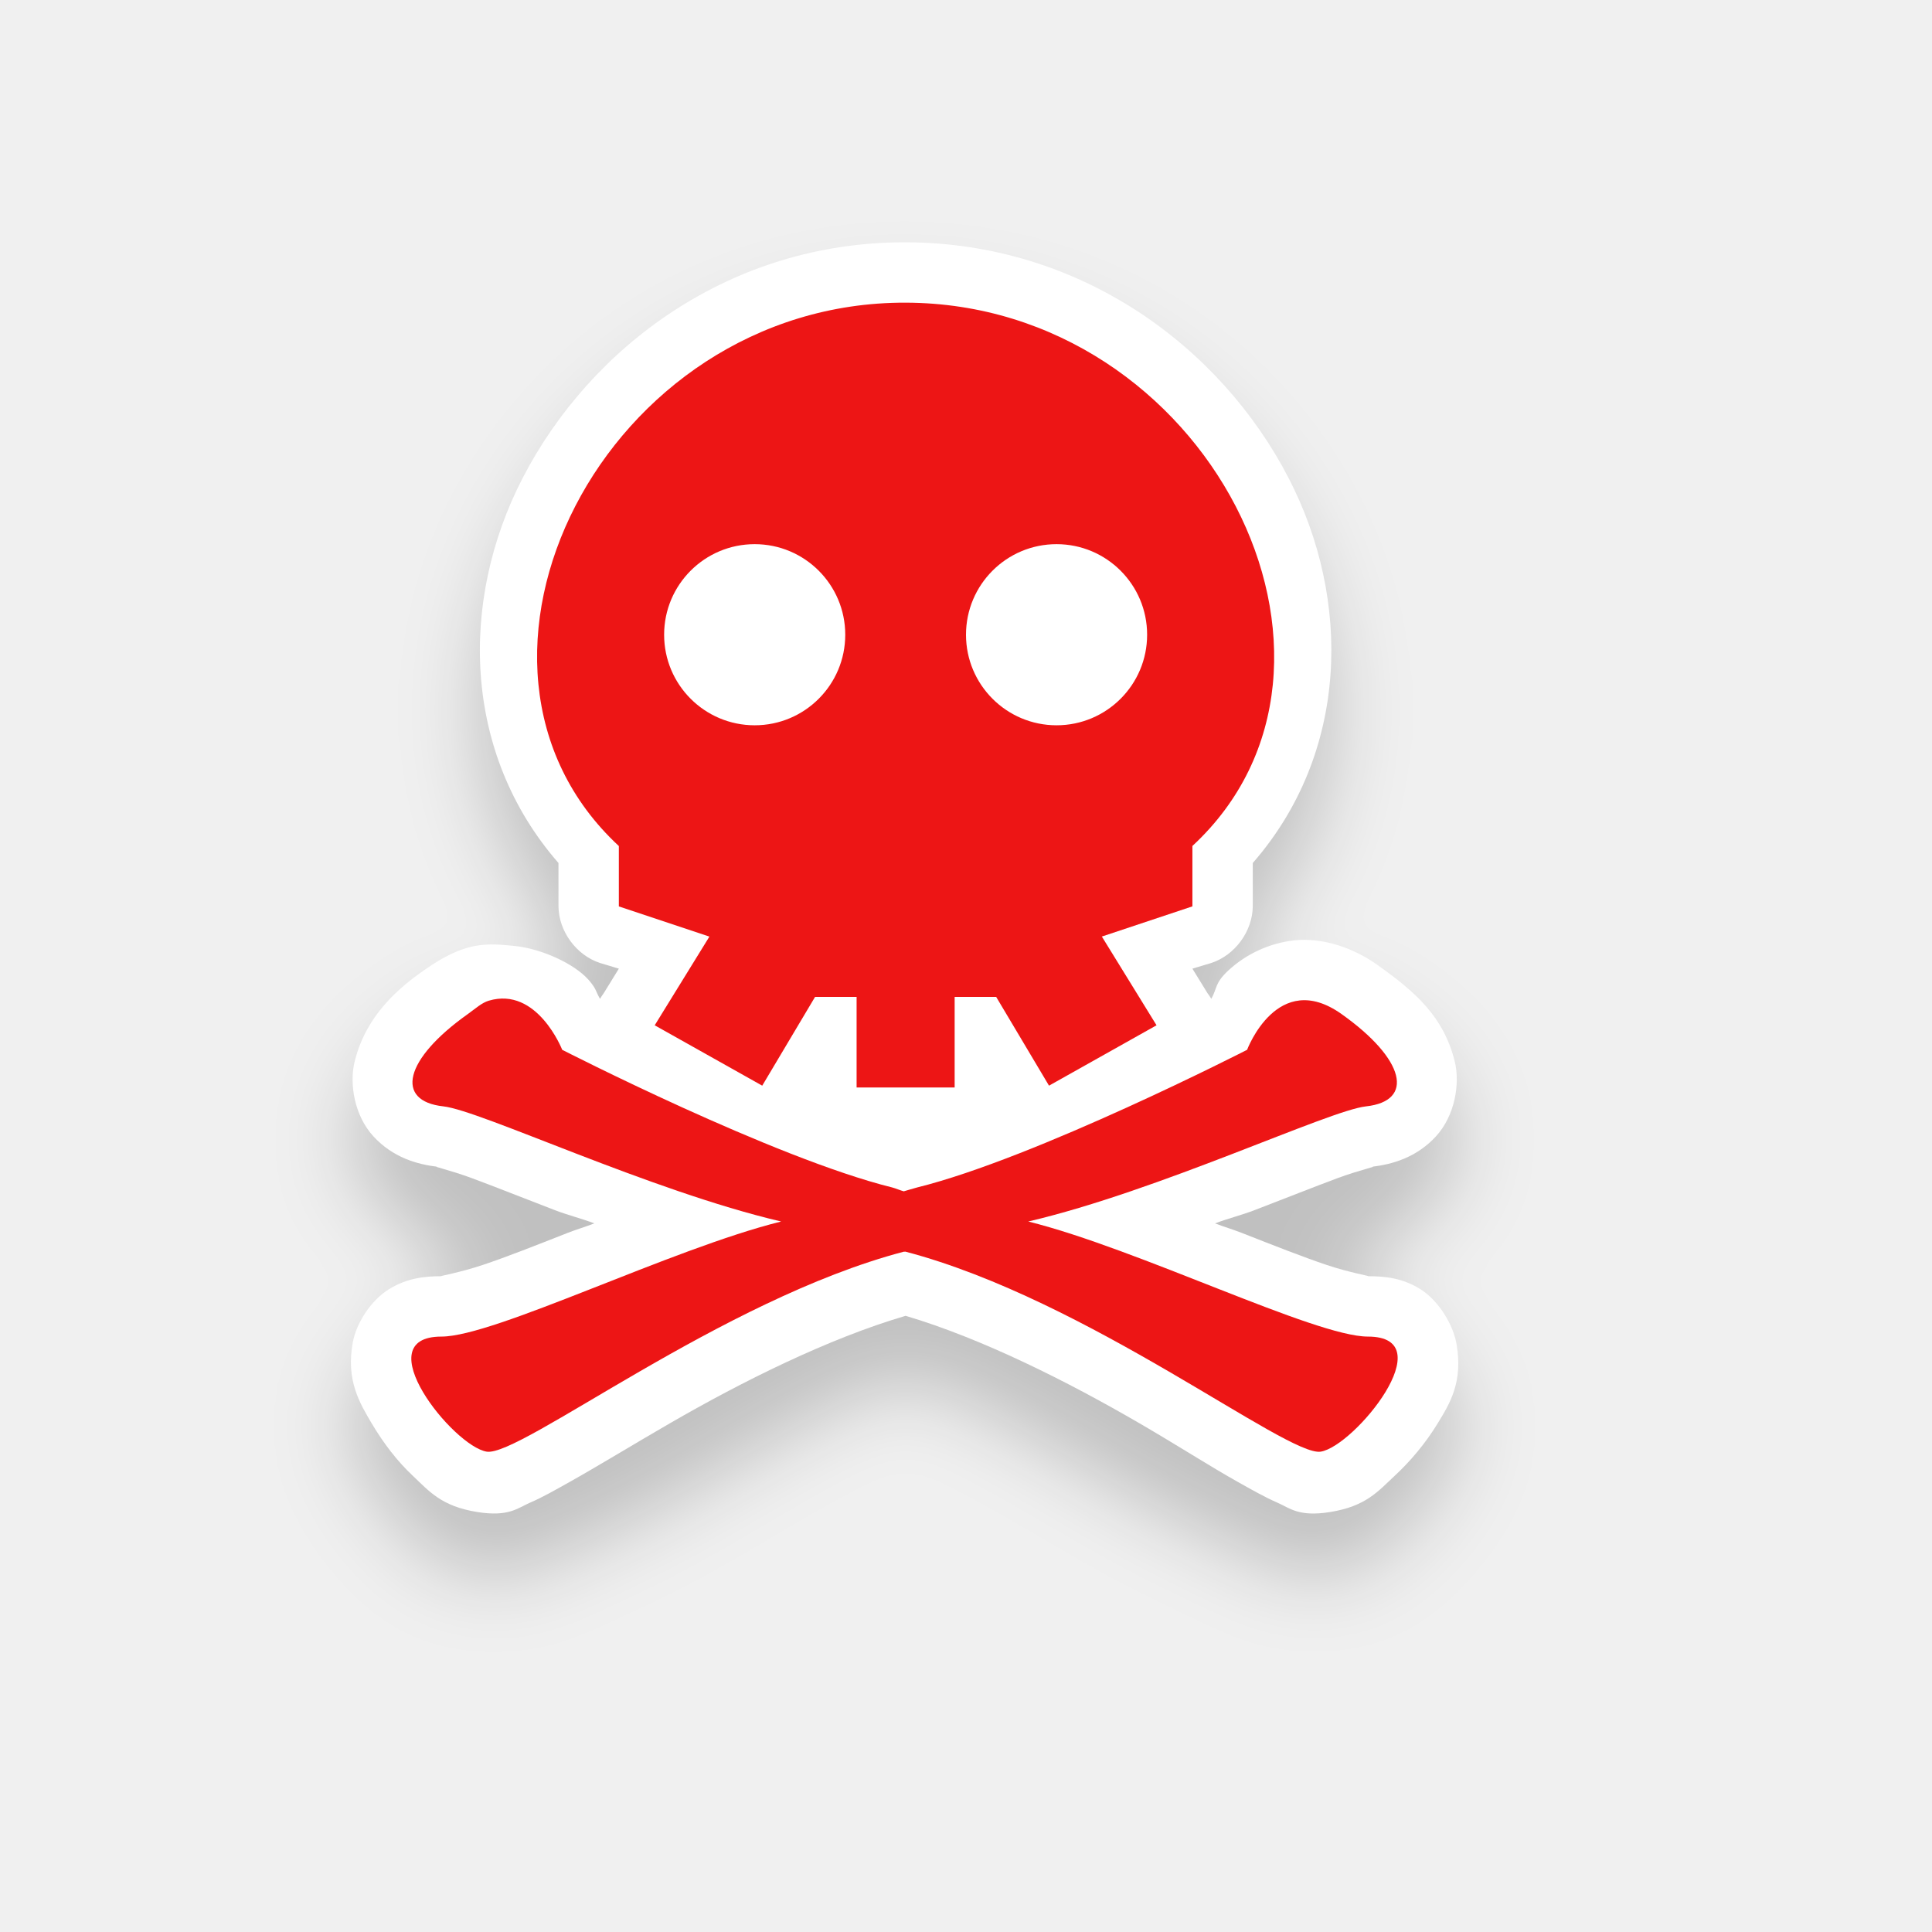
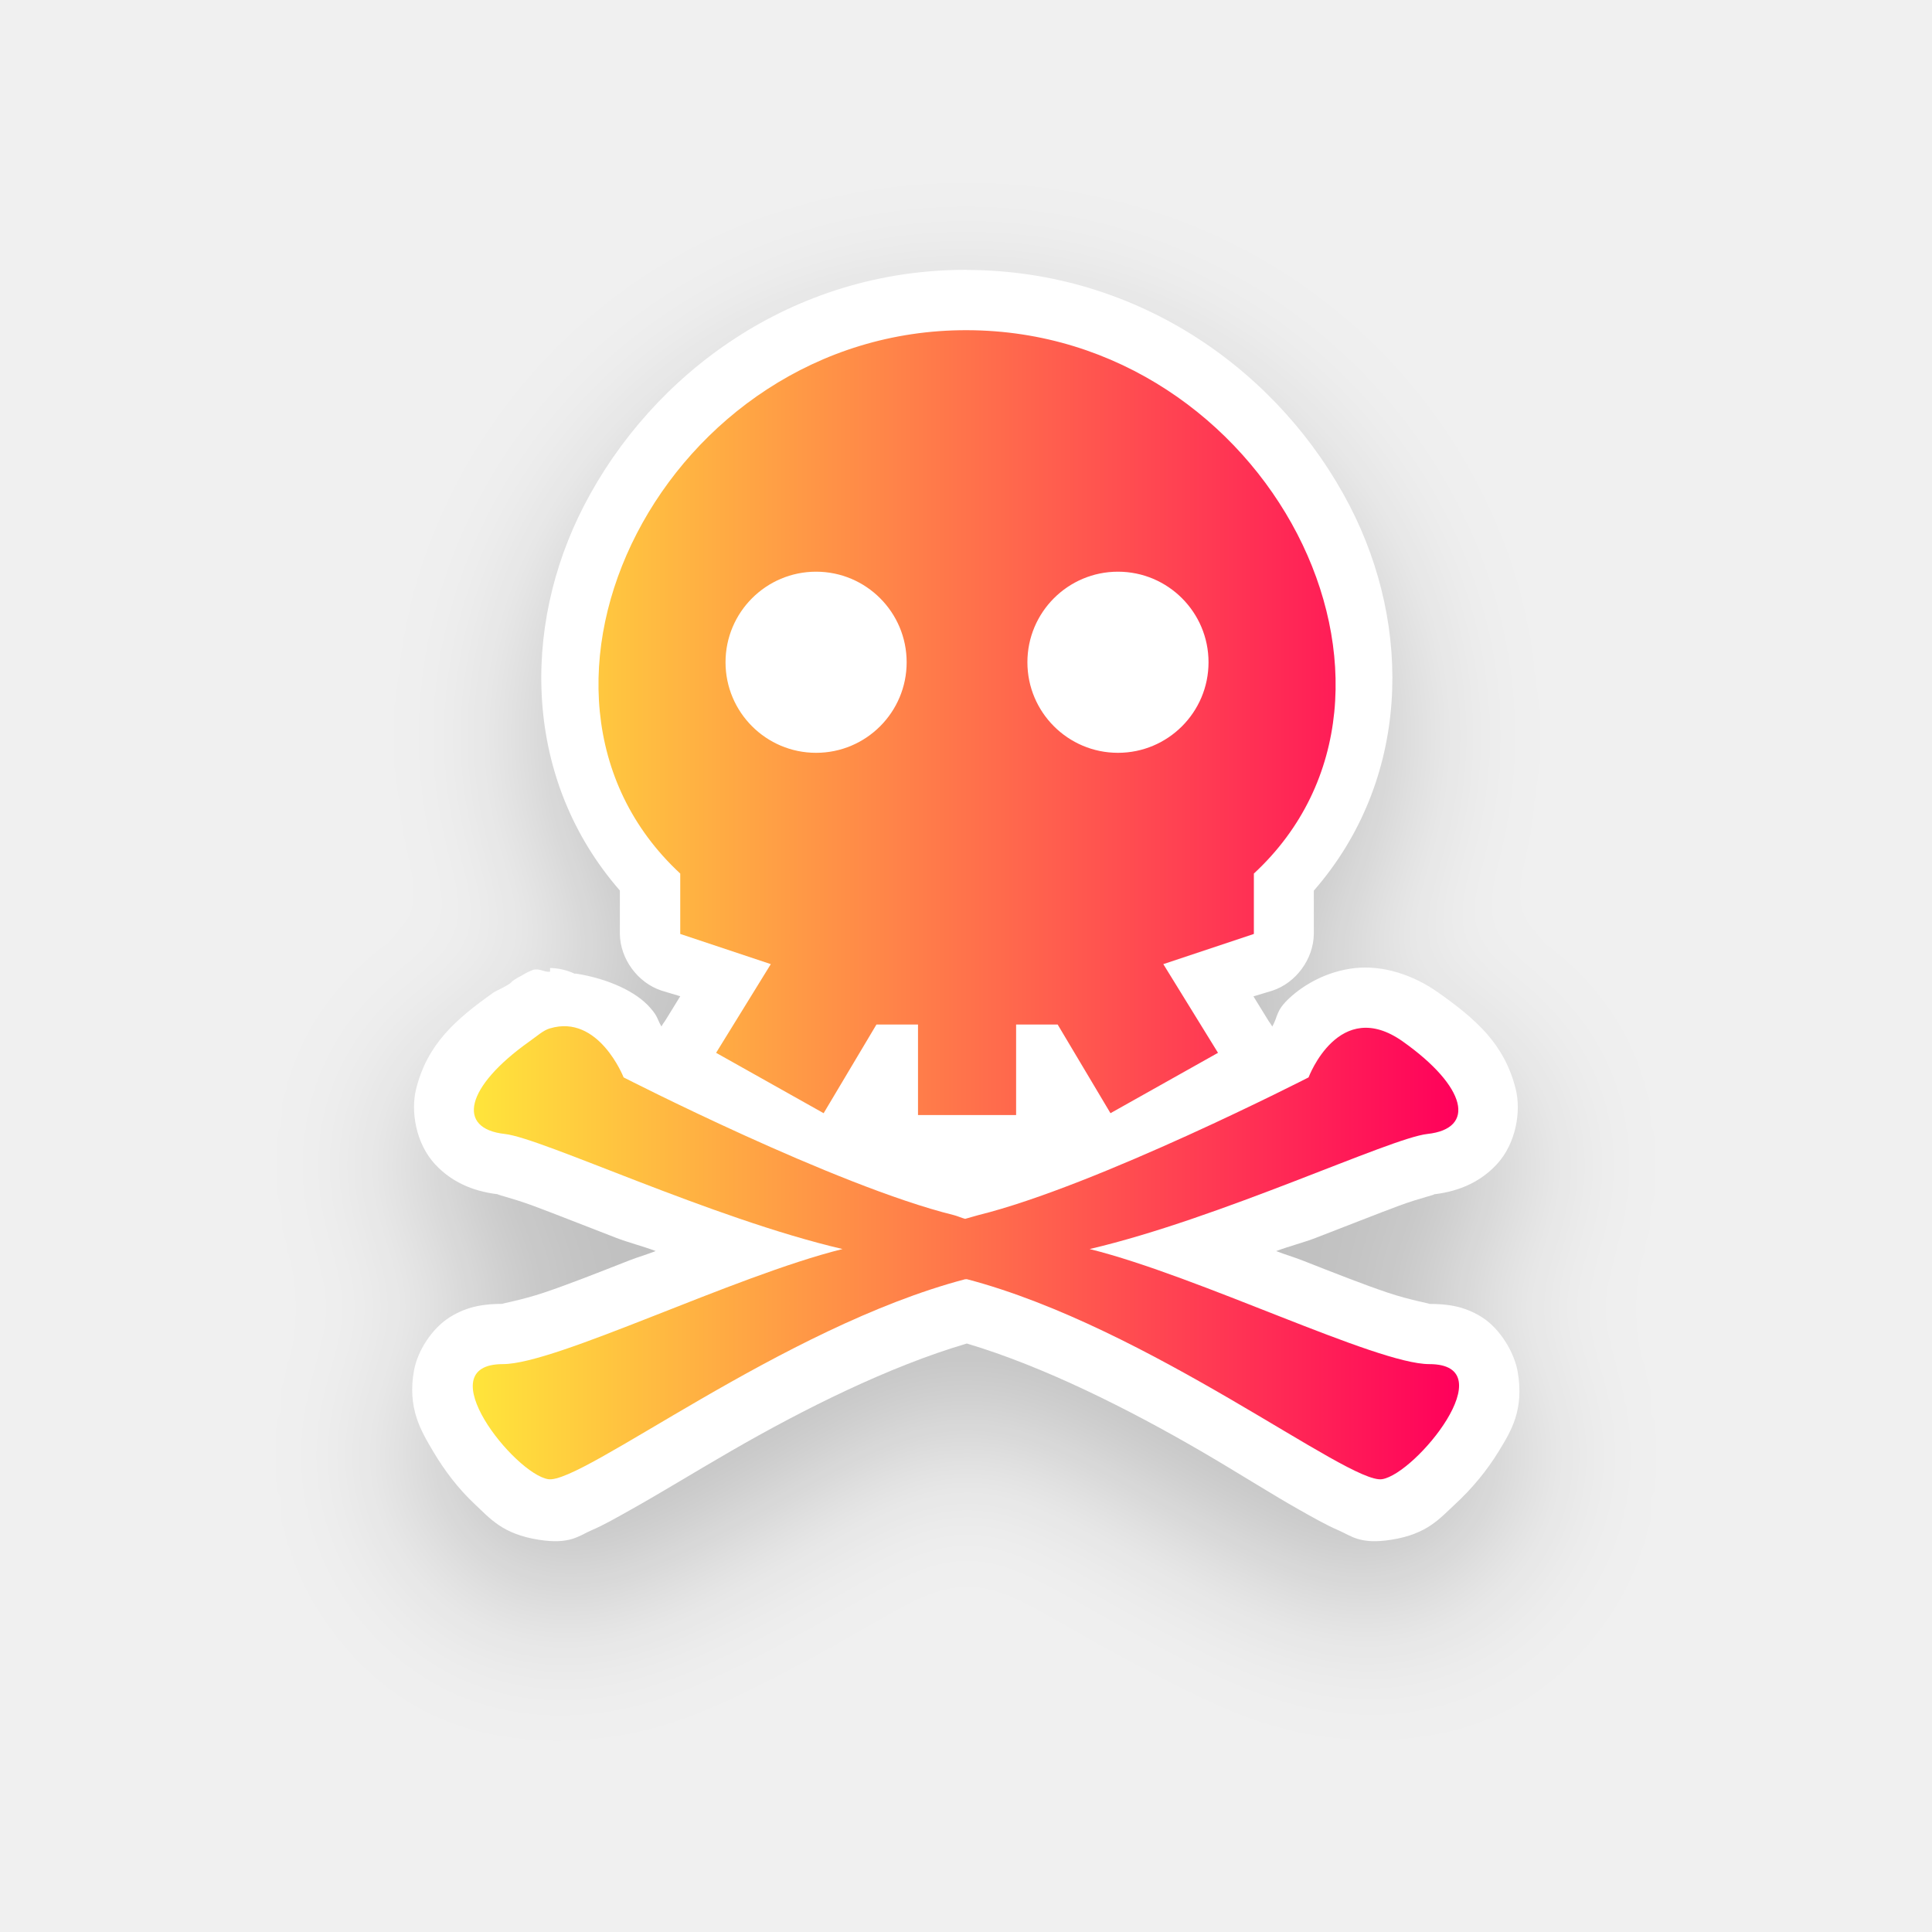
- <svg xmlns="http://www.w3.org/2000/svg" id="svg11024" height="32" width="32">
-   <filter id="filter7078" color-interpolation-filters="sRGB">
+ <svg xmlns="http://www.w3.org/2000/svg" xmlns:xlink="http://www.w3.org/1999/xlink" id="svg11024" height="32" width="32" version="1.1">
+   <defs id="defs1">
+     <filter color-interpolation-filters="sRGB" id="filter8286" x="-0.157" width="1.315" y="-0.137" height="1.274">
+       <feGaussianBlur stdDeviation="1.202" id="feGaussianBlur8288" />
+     </filter>
+     <linearGradient gradientUnits="userSpaceOnUse" y2="910.892" x2="348.15" y1="910.892" x1="331.813" id="linearGradient2067" xlink:href="#linearGradient1986" gradientTransform="translate(-323.9828,-895.9058)" />
+     <linearGradient id="linearGradient1986">
+       <stop style="stop-color:#ffe53b;stop-opacity:1" offset="0" id="stop2000" />
+       <stop style="stop-color:#ff005b;stop-opacity:1" offset="1" id="stop2002" />
+     </linearGradient>
+   </defs>
+   <filter id="filter7078" color-interpolation-filters="sRGB" x="-0.086" y="-0.075" width="1.172" height="1.15">
    <feGaussianBlur id="feGaussianBlur7080" stdDeviation=".657" />
  </filter>
-   <path id="path7446" d="m15 5.013c-2.9-.007-5.217 1.725-6.344 3.906-1.047 2.027-.999 4.549.594 6.375v.719c.005.413.295.808.688.937l.312.094-1.25-.594a1 1 0 0 0 -.125.25c-.104-.036-.23-.013-.344-.03-.01-.003-.02 0-.031 0a1 1 0 0 0 -.406-.095v.063c-.1.01-.18-.062-.281-.031a1 1 0 0 0 -.188.093 1 1 0 0 0 -.156.094l-.031.031c-.072.055-.251.135-.282.157-.628.446-1.094.851-1.28 1.593-.095.371-.007.906.312 1.25.242.262 1.539 1.315 1.812 1.375-.19.028-.367.034-.562.157-.302.188-1.535 1.56-1.594 1.875-.118.629.115 1.01.312 1.343.198.334.423.627.688.875.265.249.465.499 1.062.594.711.113.9-.114 1.282-.281.381-.167.837-.385 1.343-.625.951-.453 3.156-1.973 4.47-2.344 1.298.37 3.501 1.864 4.437 2.313.501.24.933.457 1.312.625s.572.425 1.281.312c.597-.095.796-.347 1.063-.594s.517-.544.719-.875.42-.679.312-1.312c-.054-.317-1.29-1.714-1.594-1.906-.196-.125-.373-.13-.562-.157.273-.06 1.57-1.113 1.812-1.375.319-.344.406-.879.313-1.25-.187-.742-.653-1.147-1.281-1.593-.41-.291-.91-.455-1.375-.407-.136.014-1.195 1.116-1.313 1.157q-.042-.15-.125-.282l-.25-.406.313-.094c.392-.129.682-.524.687-.937v-.719c1.592-1.825 1.641-4.351.594-6.375-1.127-2.177-3.446-3.899-6.344-3.906" filter="url(#filter7078)" opacity=".2" />
-   <path id="path5475-5" d="m15 4.013c-2.9-.007-5.217 1.725-6.344 3.906-1.047 2.027-.999 4.549.594 6.375v.719c.005.413.295.808.688.937l.312.094-.25.406a1 1 0 0 0 -.062.094c-.077-.132-.055-.16-.188-.313-.234-.267-.774-.515-1.219-.562-.467-.049-.794-.066-1.375.312-.58.379-1.094.852-1.28 1.594-.095.371-.007.906.312 1.25.318.344.717.462 1.062.5-.116-.013.196.052.563.188.366.135.845.327 1.375.53.197.077.446.14.656.22-.146.057-.296.1-.438.156-.532.209-1.014.4-1.406.531-.392.132-.743.188-.687.188-.278 0-.574.03-.875.218-.302.19-.535.56-.594.875-.118.63.115 1.01.312 1.344.198.333.423.627.688.875.265.249.465.499 1.062.594.523.083.666-.066.875-.156.21-.09.424-.214.657-.344.465-.26 1.028-.606 1.656-.969 1.19-.688 2.618-1.403 3.906-1.781 1.28.38 2.7 1.098 3.875 1.781.624.363 1.162.709 1.625.969.231.13.447.253.656.344s.353.24.875.156c.597-.095.796-.347 1.063-.594s.517-.544.719-.875.42-.68.312-1.312c-.054-.317-.29-.714-.594-.907-.303-.192-.597-.218-.875-.218.058 0-.295-.056-.687-.188s-.874-.322-1.406-.531c-.143-.056-.292-.099-.438-.156.21-.08.46-.143.656-.22.53-.203 1.01-.395 1.375-.53.367-.136.679-.2.563-.188.345-.038.744-.156 1.062-.5s.406-.879.313-1.25c-.187-.742-.653-1.147-1.281-1.594-.41-.29-.91-.454-1.375-.406a1.93 1.93 0 0 0 -1.094.5c-.226.212-.181.29-.281.469a1 1 0 0 0 -.063-.094l-.25-.406.313-.094c.392-.129.682-.524.687-.937v-.719c1.592-1.825 1.641-4.351.594-6.375-1.127-2.177-3.446-3.899-6.344-3.906" fill="#fff" />
-   <path id="path5475" d="m15 5.013c-5-.013-8 5.987-4.75 9v1l1.5.5-.906 1.469 1.781 1 .875-1.47h.688v1.5h1.624v-1.5h.688l.875 1.47 1.781-1-.906-1.47 1.5-.5v-1c3.25-3.012.25-8.985-4.75-8.999m-2.5 4a1.5 1.5 0 1 1 0 3 1.5 1.5 0 0 1 0-3m5 0a1.5 1.5 0 1 1 0 3 1.5 1.5 0 0 1 0-3m-9.406 7.562c-.115.035-.212.125-.344.22-1.059.75-1.213 1.442-.406 1.53.619.068 3.42 1.398 5.594 1.907-1.817.45-4.746 1.906-5.626 1.906-1.26 0 .196 1.818.75 1.906.555.088 3.882-2.517 6.907-3.312.01.003.021-.003.031 0 3.025.795 6.32 3.4 6.875 3.312s2.042-1.906.781-1.906c-.876 0-3.813-1.457-5.625-1.906 2.174-.509 4.975-1.839 5.594-1.907.807-.088.652-.78-.406-1.53-1.06-.752-1.563.593-1.563.593s-3.502 1.795-5.469 2.281c-.058.014-.157.047-.218.063-.053-.014-.137-.05-.188-.063-1.966-.486-5.469-2.281-5.469-2.281s-.413-1.054-1.218-.813" fill="#ed1515" />
  <path id="hotspot" d="m15-16h1v1h-1z" display="none" fill="#333" stroke-width="1.076" transform="rotate(90)" />
+   <path style="color:#000000;font-style:normal;font-variant:normal;font-weight:normal;font-stretch:normal;font-size:medium;line-height:normal;font-family:Sans;-inkscape-font-specification:Sans;text-indent:0;text-align:start;text-decoration:none;text-decoration-line:none;letter-spacing:normal;word-spacing:normal;text-transform:none;writing-mode:lr-tb;direction:ltr;baseline-shift:baseline;text-anchor:start;display:inline;overflow:visible;visibility:visible;opacity:0.2;fill:#000000;fill-opacity:1;fill-rule:nonzero;stroke:none;stroke-width:2;marker:none;filter:url(#filter8286);enable-background:accumulate" d="m 16.017,5.469 c -2.901,-0.007 -5.217,1.725 -6.344,3.906 -1.047,2.027 -0.999,4.548 0.594,6.375 v 0.719 c 0.005,0.413 0.295,0.808 0.688,0.938 l 0.312,0.094 -1.25,-0.594 c -0.053,0.077 -0.095,0.161 -0.125,0.25 -0.104,-0.037 -0.23,-0.013 -0.344,-0.031 -0.01,-0.002 -0.021,0.001 -0.031,0 -0.127,-0.059 -0.266,-0.091 -0.406,-0.094 v 0.062 c -0.099,0.01 -0.18,-0.062 -0.281,-0.031 -0.066,0.025 -0.129,0.056 -0.188,0.094 -0.055,0.026 -0.107,0.058 -0.156,0.094 -0.011,0.01 -0.021,0.021 -0.031,0.031 -0.071,0.055 -0.251,0.135 -0.281,0.156 -0.629,0.446 -1.094,0.852 -1.281,1.594 -0.094,0.371 -0.006,0.906 0.312,1.25 0.243,0.262 1.539,1.315 1.812,1.375 -0.189,0.028 -0.367,0.034 -0.562,0.156 -0.302,0.189 -1.535,1.56 -1.594,1.875 -0.118,0.629 0.115,1.011 0.312,1.344 0.197,0.333 0.423,0.626 0.688,0.875 0.265,0.249 0.465,0.498 1.062,0.594 0.711,0.113 0.9,-0.114 1.281,-0.281 0.381,-0.167 0.838,-0.384 1.344,-0.625 0.951,-0.453 3.156,-1.973 4.469,-2.344 1.299,0.37 3.502,1.864 4.438,2.312 0.502,0.241 0.934,0.458 1.312,0.625 0.379,0.167 0.572,0.426 1.281,0.312 0.596,-0.095 0.795,-0.347 1.062,-0.594 0.267,-0.247 0.517,-0.544 0.719,-0.875 0.202,-0.331 0.42,-0.679 0.312,-1.312 -0.054,-0.317 -1.29,-1.714 -1.594,-1.906 -0.197,-0.124 -0.373,-0.129 -0.562,-0.156 0.273,-0.06 1.57,-1.113 1.812,-1.375 0.319,-0.344 0.406,-0.879 0.312,-1.25 -0.187,-0.742 -0.652,-1.148 -1.281,-1.594 -0.41,-0.291 -0.909,-0.455 -1.375,-0.406 -0.135,0.014 -1.195,1.116 -1.312,1.156 -0.027,-0.099 -0.069,-0.195 -0.125,-0.281 l -0.25,-0.406 0.312,-0.094 c 0.393,-0.129 0.682,-0.524 0.688,-0.938 v -0.719 c 1.592,-1.825 1.641,-4.352 0.594,-6.375 -1.127,-2.178 -3.446,-3.899 -6.344,-3.906 z" id="path7446" />
+   <path style="color:#000000;font-style:normal;font-variant:normal;font-weight:normal;font-stretch:normal;font-size:medium;line-height:normal;font-family:Sans;-inkscape-font-specification:Sans;text-indent:0;text-align:start;text-decoration:none;text-decoration-line:none;letter-spacing:normal;word-spacing:normal;text-transform:none;writing-mode:lr-tb;direction:ltr;baseline-shift:baseline;text-anchor:start;display:inline;overflow:visible;visibility:visible;fill:#ffffff;fill-opacity:1;fill-rule:nonzero;stroke:none;stroke-width:2;marker:none;enable-background:accumulate" d="m 16.017,4.469 c -2.901,-0.007 -5.217,1.725 -6.344,3.906 -1.047,2.027 -0.999,4.548 0.594,6.375 v 0.719 c 0.005,0.413 0.295,0.808 0.688,0.938 l 0.312,0.094 -0.25,0.406 c -0.023,0.03 -0.043,0.061 -0.062,0.094 -0.076,-0.131 -0.054,-0.16 -0.188,-0.312 -0.234,-0.267 -0.694,-0.477 -1.219,-0.562 -0.01,-0.002 -0.021,0.001 -0.031,0 -0.127,-0.059 -0.266,-0.091 -0.406,-0.094 v 0.062 c -0.099,0.01 -0.18,-0.062 -0.281,-0.031 -0.066,0.025 -0.129,0.056 -0.188,0.094 -0.055,0.026 -0.107,0.058 -0.156,0.094 -0.011,0.01 -0.021,0.021 -0.031,0.031 -0.071,0.055 -0.251,0.135 -0.281,0.156 -0.629,0.446 -1.094,0.852 -1.281,1.594 -0.094,0.371 -0.006,0.906 0.312,1.25 0.319,0.344 0.717,0.462 1.062,0.5 -0.116,-0.013 0.196,0.052 0.562,0.188 0.366,0.136 0.845,0.327 1.375,0.531 0.197,0.076 0.446,0.14 0.656,0.219 -0.146,0.058 -0.295,0.1 -0.438,0.156 -0.532,0.209 -1.014,0.399 -1.406,0.531 -0.392,0.132 -0.743,0.188 -0.688,0.188 -0.278,0 -0.573,0.03 -0.875,0.219 -0.302,0.189 -0.535,0.56 -0.594,0.875 -0.118,0.629 0.115,1.011 0.312,1.344 0.197,0.333 0.423,0.626 0.688,0.875 0.265,0.249 0.465,0.498 1.062,0.594 0.523,0.083 0.665,-0.066 0.875,-0.156 0.21,-0.09 0.423,-0.214 0.656,-0.344 0.466,-0.26 1.028,-0.606 1.656,-0.969 1.19,-0.688 2.618,-1.403 3.906,-1.781 1.28,0.38 2.7,1.098 3.875,1.781 0.624,0.363 1.162,0.708 1.625,0.969 0.231,0.13 0.447,0.254 0.656,0.344 0.209,0.09 0.353,0.239 0.875,0.156 0.596,-0.095 0.795,-0.347 1.062,-0.594 0.267,-0.247 0.517,-0.544 0.719,-0.875 0.202,-0.331 0.42,-0.679 0.312,-1.312 -0.054,-0.317 -0.29,-0.714 -0.594,-0.906 -0.304,-0.192 -0.597,-0.219 -0.875,-0.219 0.058,0 -0.295,-0.056 -0.688,-0.188 -0.392,-0.132 -0.874,-0.322 -1.406,-0.531 -0.142,-0.056 -0.291,-0.099 -0.438,-0.156 0.21,-0.079 0.459,-0.143 0.656,-0.219 0.53,-0.204 1.009,-0.395 1.375,-0.531 0.366,-0.136 0.678,-0.2 0.562,-0.188 0.345,-0.038 0.744,-0.156 1.062,-0.5 0.319,-0.344 0.406,-0.879 0.312,-1.25 -0.187,-0.742 -0.652,-1.148 -1.281,-1.594 -0.41,-0.291 -0.909,-0.455 -1.375,-0.406 -0.466,0.049 -0.855,0.276 -1.094,0.5 -0.226,0.212 -0.181,0.29 -0.281,0.469 -0.019,-0.032 -0.04,-0.064 -0.062,-0.094 l -0.25,-0.406 0.312,-0.094 c 0.393,-0.129 0.682,-0.524 0.688,-0.938 v -0.719 c 1.592,-1.825 1.641,-4.352 0.594,-6.375 -1.127,-2.178 -3.446,-3.899 -6.344,-3.906 z" id="path5475-5" />
+   <path style="display:inline;fill:url(#linearGradient2067);fill-opacity:1;stroke:none" d="m 16.017,5.469 c -5,-0.013 -8,5.987 -4.75,9 v 1 l 1.5,0.5 -0.906,1.469 1.781,1 0.875,-1.469 h 0.688 v 1.5 h 1.625 v -1.5 h 0.688 l 0.875,1.469 1.781,-1 -0.906,-1.469 1.5,-0.5 v -1 c 3.25,-3.013 0.25,-8.987 -4.75,-9 z m -2.5,4 c 0.828,0 1.5,0.672 1.5,1.5 0,0.828 -0.672,1.5 -1.5,1.5 -0.828,0 -1.5,-0.672 -1.5,-1.5 0,-0.828 0.672,-1.5 1.5,-1.5 z m 5,0 c 0.828,0 1.5,0.672 1.5,1.5 0,0.828 -0.672,1.5 -1.5,1.5 -0.828,0 -1.5,-0.672 -1.5,-1.5 0,-0.828 0.672,-1.5 1.5,-1.5 z M 9.111,17.032 c -0.115,0.034 -0.211,0.125 -0.344,0.219 -1.059,0.751 -1.213,1.443 -0.406,1.531 0.619,0.068 3.419,1.398 5.594,1.906 -1.816,0.451 -4.746,1.906 -5.625,1.906 -1.26,0 0.195,1.818 0.75,1.906 0.555,0.088 3.881,-2.517 6.906,-3.312 0.01,0.003 0.021,-0.003 0.031,0 3.025,0.795 6.32,3.401 6.875,3.312 0.555,-0.088 2.042,-1.906 0.781,-1.906 -0.876,0 -3.813,-1.456 -5.625,-1.906 2.174,-0.509 4.975,-1.838 5.594,-1.906 0.807,-0.088 0.653,-0.78 -0.406,-1.531 -1.059,-0.751 -1.562,0.594 -1.562,0.594 0,0 -3.502,1.795 -5.469,2.281 -0.058,0.014 -0.158,0.047 -0.219,0.062 -0.053,-0.013 -0.137,-0.05 -0.188,-0.062 -1.966,-0.486 -5.469,-2.281 -5.469,-2.281 0,0 -0.413,-1.054 -1.219,-0.812 z" id="path5475" />
</svg>
